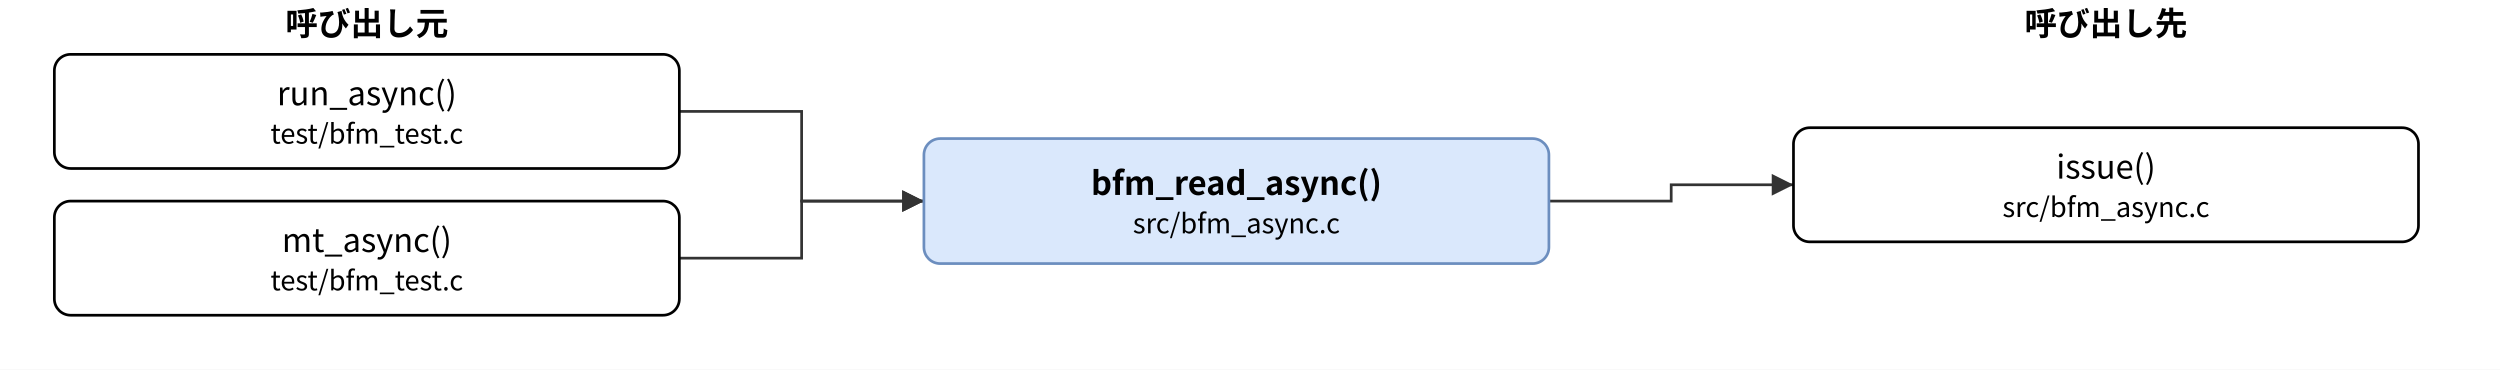
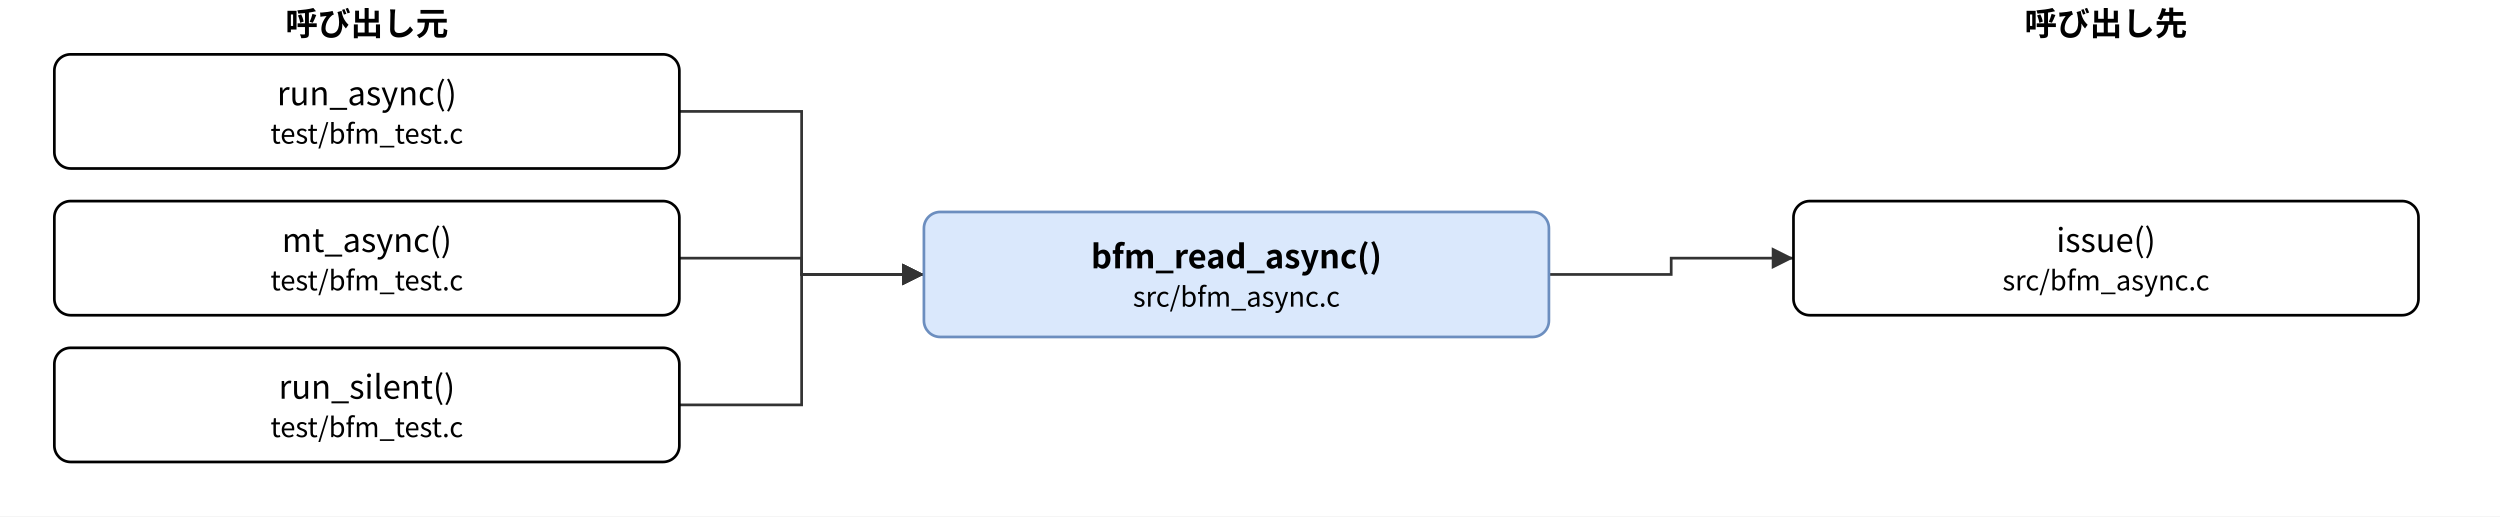
- <svg xmlns="http://www.w3.org/2000/svg" version="1.1" width="920" height="136" viewBox="0 0 920 136" font-family="Noto Sans CJK JP, Meiryo, sans-serif" content="&lt;mxfile host=&quot;bfmem-gen&quot; type=&quot;device&quot;&gt;&lt;diagram id=&quot;07be4914dd745720be24&quot; name=&quot;bfm_read_async 関係&quot;&gt;&lt;mxGraphModel dx=&quot;800&quot; dy=&quot;600&quot; grid=&quot;0&quot; gridSize=&quot;10&quot; guides=&quot;1&quot; tooltips=&quot;1&quot; connect=&quot;1&quot; arrows=&quot;1&quot; fold=&quot;1&quot; page=&quot;0&quot; pageScale=&quot;1&quot; math=&quot;0&quot; shadow=&quot;0&quot;&gt;&lt;root&gt;&lt;mxCell id=&quot;0&quot;/&gt;&lt;mxCell id=&quot;1&quot; parent=&quot;0&quot;/&gt;&lt;mxCell id=&quot;c&quot; value=&quot;bfm_read_async()&amp;lt;br&amp;gt;&amp;lt;font style=&amp;quot;font-size:10px&amp;quot;&amp;gt;src/bfm_async.c&amp;lt;/font&amp;gt;&quot; style=&quot;rounded=1;whiteSpace=wrap;html=1;fillColor=#dae8fc;strokeColor=#6c8ebf;fontStyle=1;&quot; vertex=&quot;1&quot; parent=&quot;1&quot;&gt;&lt;mxGeometry x=&quot;340.0&quot; y=&quot;51.0&quot; width=&quot;230.0&quot; height=&quot;46.0&quot; as=&quot;geometry&quot;/&gt;&lt;/mxCell&gt;&lt;mxCell id=&quot;l0&quot; value=&quot;run_async()&amp;lt;br&amp;gt;&amp;lt;font style=&amp;quot;font-size:10px&amp;quot;&amp;gt;test/bfm_test.c&amp;lt;/font&amp;gt;&quot; style=&quot;rounded=1;whiteSpace=wrap;html=1;&quot; vertex=&quot;1&quot; parent=&quot;1&quot;&gt;&lt;mxGeometry x=&quot;20.0&quot; y=&quot;20.0&quot; width=&quot;230.0&quot; height=&quot;42.0&quot; as=&quot;geometry&quot;/&gt;&lt;/mxCell&gt;&lt;mxCell id=&quot;l1&quot; value=&quot;mt_async()&amp;lt;br&amp;gt;&amp;lt;font style=&amp;quot;font-size:10px&amp;quot;&amp;gt;test/bfm_test.c&amp;lt;/font&amp;gt;&quot; style=&quot;rounded=1;whiteSpace=wrap;html=1;&quot; vertex=&quot;1&quot; parent=&quot;1&quot;&gt;&lt;mxGeometry x=&quot;20.0&quot; y=&quot;74.0&quot; width=&quot;230.0&quot; height=&quot;42.0&quot; as=&quot;geometry&quot;/&gt;&lt;/mxCell&gt;&lt;mxCell id=&quot;r0&quot; value=&quot;issue()&amp;lt;br&amp;gt;&amp;lt;font style=&amp;quot;font-size:10px&amp;quot;&amp;gt;src/bfm_async.c&amp;lt;/font&amp;gt;&quot; style=&quot;rounded=1;whiteSpace=wrap;html=1;&quot; vertex=&quot;1&quot; parent=&quot;1&quot;&gt;&lt;mxGeometry x=&quot;660.0&quot; y=&quot;47.0&quot; width=&quot;230.0&quot; height=&quot;42.0&quot; as=&quot;geometry&quot;/&gt;&lt;/mxCell&gt;&lt;mxCell id=&quot;e0&quot; value=&quot;&quot; style=&quot;edgeStyle=none;html=1;rounded=0;endArrow=block;endFill=1;exitX=1;exitY=0.5;exitDx=0;exitDy=0;exitPerimeter=0;entryX=0;entryY=0.5;entryDx=0;entryDy=0;entryPerimeter=0;&quot; edge=&quot;1&quot; parent=&quot;1&quot; source=&quot;l0&quot; target=&quot;c&quot;&gt;&lt;mxGeometry relative=&quot;1&quot; as=&quot;geometry&quot;&gt;&lt;Array as=&quot;points&quot;&gt;&lt;mxPoint x=&quot;295.0&quot; y=&quot;41.0&quot;/&gt;&lt;mxPoint x=&quot;295.0&quot; y=&quot;74.0&quot;/&gt;&lt;/Array&gt;&lt;/mxGeometry&gt;&lt;/mxCell&gt;&lt;mxCell id=&quot;e1&quot; value=&quot;&quot; style=&quot;edgeStyle=none;html=1;rounded=0;endArrow=block;endFill=1;exitX=1;exitY=0.5;exitDx=0;exitDy=0;exitPerimeter=0;entryX=0;entryY=0.5;entryDx=0;entryDy=0;entryPerimeter=0;&quot; edge=&quot;1&quot; parent=&quot;1&quot; source=&quot;l1&quot; target=&quot;c&quot;&gt;&lt;mxGeometry relative=&quot;1&quot; as=&quot;geometry&quot;&gt;&lt;Array as=&quot;points&quot;&gt;&lt;mxPoint x=&quot;295.0&quot; y=&quot;95.0&quot;/&gt;&lt;mxPoint x=&quot;295.0&quot; y=&quot;74.0&quot;/&gt;&lt;/Array&gt;&lt;/mxGeometry&gt;&lt;/mxCell&gt;&lt;mxCell id=&quot;e2&quot; value=&quot;&quot; style=&quot;edgeStyle=none;html=1;rounded=0;endArrow=block;endFill=1;exitX=1;exitY=0.5;exitDx=0;exitDy=0;exitPerimeter=0;entryX=0;entryY=0.5;entryDx=0;entryDy=0;entryPerimeter=0;&quot; edge=&quot;1&quot; parent=&quot;1&quot; source=&quot;c&quot; target=&quot;r0&quot;&gt;&lt;mxGeometry relative=&quot;1&quot; as=&quot;geometry&quot;&gt;&lt;Array as=&quot;points&quot;&gt;&lt;mxPoint x=&quot;615.0&quot; y=&quot;74.0&quot;/&gt;&lt;mxPoint x=&quot;615.0&quot; y=&quot;68.0&quot;/&gt;&lt;/Array&gt;&lt;/mxGeometry&gt;&lt;/mxCell&gt;&lt;mxCell id=&quot;h0&quot; value=&quot;呼び出し元&quot; style=&quot;text;html=1;align=center;fontStyle=1;&quot; vertex=&quot;1&quot; parent=&quot;1&quot;&gt;&lt;mxGeometry x=&quot;55.0&quot; y=&quot;0&quot; width=&quot;160&quot; height=&quot;18&quot; as=&quot;geometry&quot;/&gt;&lt;/mxCell&gt;&lt;mxCell id=&quot;h1&quot; value=&quot;呼び出し先&quot; style=&quot;text;html=1;align=center;fontStyle=1;&quot; vertex=&quot;1&quot; parent=&quot;1&quot;&gt;&lt;mxGeometry x=&quot;695.0&quot; y=&quot;0&quot; width=&quot;160&quot; height=&quot;18&quot; as=&quot;geometry&quot;/&gt;&lt;/mxCell&gt;&lt;/root&gt;&lt;/mxGraphModel&gt;&lt;/diagram&gt;&lt;/mxfile&gt;">
+ <svg xmlns="http://www.w3.org/2000/svg" version="1.1" width="920" height="190" viewBox="0 0 920 190" font-family="Noto Sans CJK JP, Meiryo, sans-serif" content="&lt;mxfile host=&quot;bfmem-gen&quot; type=&quot;device&quot;&gt;&lt;diagram id=&quot;07be4914dd745720be24&quot; name=&quot;bfm_read_async 関係&quot;&gt;&lt;mxGraphModel dx=&quot;800&quot; dy=&quot;600&quot; grid=&quot;0&quot; gridSize=&quot;10&quot; guides=&quot;1&quot; tooltips=&quot;1&quot; connect=&quot;1&quot; arrows=&quot;1&quot; fold=&quot;1&quot; page=&quot;0&quot; pageScale=&quot;1&quot; math=&quot;0&quot; shadow=&quot;0&quot;&gt;&lt;root&gt;&lt;mxCell id=&quot;0&quot;/&gt;&lt;mxCell id=&quot;1&quot; parent=&quot;0&quot;/&gt;&lt;mxCell id=&quot;c&quot; value=&quot;bfm_read_async()&amp;lt;br&amp;gt;&amp;lt;font style=&amp;quot;font-size:10px&amp;quot;&amp;gt;src/bfm_async.c&amp;lt;/font&amp;gt;&quot; style=&quot;rounded=1;whiteSpace=wrap;html=1;fillColor=#dae8fc;strokeColor=#6c8ebf;fontStyle=1;&quot; vertex=&quot;1&quot; parent=&quot;1&quot;&gt;&lt;mxGeometry x=&quot;340.0&quot; y=&quot;78.0&quot; width=&quot;230.0&quot; height=&quot;46.0&quot; as=&quot;geometry&quot;/&gt;&lt;/mxCell&gt;&lt;mxCell id=&quot;l0&quot; value=&quot;run_async()&amp;lt;br&amp;gt;&amp;lt;font style=&amp;quot;font-size:10px&amp;quot;&amp;gt;test/bfm_test.c&amp;lt;/font&amp;gt;&quot; style=&quot;rounded=1;whiteSpace=wrap;html=1;&quot; vertex=&quot;1&quot; parent=&quot;1&quot;&gt;&lt;mxGeometry x=&quot;20.0&quot; y=&quot;20.0&quot; width=&quot;230.0&quot; height=&quot;42.0&quot; as=&quot;geometry&quot;/&gt;&lt;/mxCell&gt;&lt;mxCell id=&quot;l1&quot; value=&quot;mt_async()&amp;lt;br&amp;gt;&amp;lt;font style=&amp;quot;font-size:10px&amp;quot;&amp;gt;test/bfm_test.c&amp;lt;/font&amp;gt;&quot; style=&quot;rounded=1;whiteSpace=wrap;html=1;&quot; vertex=&quot;1&quot; parent=&quot;1&quot;&gt;&lt;mxGeometry x=&quot;20.0&quot; y=&quot;74.0&quot; width=&quot;230.0&quot; height=&quot;42.0&quot; as=&quot;geometry&quot;/&gt;&lt;/mxCell&gt;&lt;mxCell id=&quot;l2&quot; value=&quot;run_silent()&amp;lt;br&amp;gt;&amp;lt;font style=&amp;quot;font-size:10px&amp;quot;&amp;gt;test/bfm_test.c&amp;lt;/font&amp;gt;&quot; style=&quot;rounded=1;whiteSpace=wrap;html=1;&quot; vertex=&quot;1&quot; parent=&quot;1&quot;&gt;&lt;mxGeometry x=&quot;20.0&quot; y=&quot;128.0&quot; width=&quot;230.0&quot; height=&quot;42.0&quot; as=&quot;geometry&quot;/&gt;&lt;/mxCell&gt;&lt;mxCell id=&quot;r0&quot; value=&quot;issue()&amp;lt;br&amp;gt;&amp;lt;font style=&amp;quot;font-size:10px&amp;quot;&amp;gt;src/bfm_async.c&amp;lt;/font&amp;gt;&quot; style=&quot;rounded=1;whiteSpace=wrap;html=1;&quot; vertex=&quot;1&quot; parent=&quot;1&quot;&gt;&lt;mxGeometry x=&quot;660.0&quot; y=&quot;74.0&quot; width=&quot;230.0&quot; height=&quot;42.0&quot; as=&quot;geometry&quot;/&gt;&lt;/mxCell&gt;&lt;mxCell id=&quot;e0&quot; value=&quot;&quot; style=&quot;edgeStyle=none;html=1;rounded=0;endArrow=block;endFill=1;exitX=1;exitY=0.5;exitDx=0;exitDy=0;exitPerimeter=0;entryX=0;entryY=0.5;entryDx=0;entryDy=0;entryPerimeter=0;&quot; edge=&quot;1&quot; parent=&quot;1&quot; source=&quot;l0&quot; target=&quot;c&quot;&gt;&lt;mxGeometry relative=&quot;1&quot; as=&quot;geometry&quot;&gt;&lt;Array as=&quot;points&quot;&gt;&lt;mxPoint x=&quot;295.0&quot; y=&quot;41.0&quot;/&gt;&lt;mxPoint x=&quot;295.0&quot; y=&quot;101.0&quot;/&gt;&lt;/Array&gt;&lt;/mxGeometry&gt;&lt;/mxCell&gt;&lt;mxCell id=&quot;e1&quot; value=&quot;&quot; style=&quot;edgeStyle=none;html=1;rounded=0;endArrow=block;endFill=1;exitX=1;exitY=0.5;exitDx=0;exitDy=0;exitPerimeter=0;entryX=0;entryY=0.5;entryDx=0;entryDy=0;entryPerimeter=0;&quot; edge=&quot;1&quot; parent=&quot;1&quot; source=&quot;l1&quot; target=&quot;c&quot;&gt;&lt;mxGeometry relative=&quot;1&quot; as=&quot;geometry&quot;&gt;&lt;Array as=&quot;points&quot;&gt;&lt;mxPoint x=&quot;295.0&quot; y=&quot;95.0&quot;/&gt;&lt;mxPoint x=&quot;295.0&quot; y=&quot;101.0&quot;/&gt;&lt;/Array&gt;&lt;/mxGeometry&gt;&lt;/mxCell&gt;&lt;mxCell id=&quot;e2&quot; value=&quot;&quot; style=&quot;edgeStyle=none;html=1;rounded=0;endArrow=block;endFill=1;exitX=1;exitY=0.5;exitDx=0;exitDy=0;exitPerimeter=0;entryX=0;entryY=0.5;entryDx=0;entryDy=0;entryPerimeter=0;&quot; edge=&quot;1&quot; parent=&quot;1&quot; source=&quot;l2&quot; target=&quot;c&quot;&gt;&lt;mxGeometry relative=&quot;1&quot; as=&quot;geometry&quot;&gt;&lt;Array as=&quot;points&quot;&gt;&lt;mxPoint x=&quot;295.0&quot; y=&quot;149.0&quot;/&gt;&lt;mxPoint x=&quot;295.0&quot; y=&quot;101.0&quot;/&gt;&lt;/Array&gt;&lt;/mxGeometry&gt;&lt;/mxCell&gt;&lt;mxCell id=&quot;e3&quot; value=&quot;&quot; style=&quot;edgeStyle=none;html=1;rounded=0;endArrow=block;endFill=1;exitX=1;exitY=0.5;exitDx=0;exitDy=0;exitPerimeter=0;entryX=0;entryY=0.5;entryDx=0;entryDy=0;entryPerimeter=0;&quot; edge=&quot;1&quot; parent=&quot;1&quot; source=&quot;c&quot; target=&quot;r0&quot;&gt;&lt;mxGeometry relative=&quot;1&quot; as=&quot;geometry&quot;&gt;&lt;Array as=&quot;points&quot;&gt;&lt;mxPoint x=&quot;615.0&quot; y=&quot;101.0&quot;/&gt;&lt;mxPoint x=&quot;615.0&quot; y=&quot;95.0&quot;/&gt;&lt;/Array&gt;&lt;/mxGeometry&gt;&lt;/mxCell&gt;&lt;mxCell id=&quot;h0&quot; value=&quot;呼び出し元&quot; style=&quot;text;html=1;align=center;fontStyle=1;&quot; vertex=&quot;1&quot; parent=&quot;1&quot;&gt;&lt;mxGeometry x=&quot;55.0&quot; y=&quot;0&quot; width=&quot;160&quot; height=&quot;18&quot; as=&quot;geometry&quot;/&gt;&lt;/mxCell&gt;&lt;mxCell id=&quot;h1&quot; value=&quot;呼び出し先&quot; style=&quot;text;html=1;align=center;fontStyle=1;&quot; vertex=&quot;1&quot; parent=&quot;1&quot;&gt;&lt;mxGeometry x=&quot;695.0&quot; y=&quot;0&quot; width=&quot;160&quot; height=&quot;18&quot; as=&quot;geometry&quot;/&gt;&lt;/mxCell&gt;&lt;/root&gt;&lt;/mxGraphModel&gt;&lt;/diagram&gt;&lt;/mxfile&gt;">
  <defs>
    <marker id="a" viewBox="0 0 10 10" refX="10" refY="5" markerWidth="8" markerHeight="8" orient="auto-start-reverse">
      <path d="M0,0 L10,5 L0,10 z" fill="#333333" />
    </marker>
  </defs>
-   <rect x="0" y="0" width="920" height="136" fill="#ffffff" />
+   <rect x="0" y="0" width="920" height="190" fill="#ffffff" />
  <text x="135.0" y="13" font-size="12" font-weight="bold" text-anchor="middle">呼び出し元</text>
  <text x="775.0" y="13" font-size="12" font-weight="bold" text-anchor="middle">呼び出し先</text>
-   <polyline points="250.0,41.0 295.0,41.0 295.0,74.0 340.0,74.0" fill="none" stroke="#333333" marker-end="url(#a)" />
-   <polyline points="250.0,95.0 295.0,95.0 295.0,74.0 340.0,74.0" fill="none" stroke="#333333" marker-end="url(#a)" />
-   <polyline points="570.0,74.0 615.0,74.0 615.0,68.0 660.0,68.0" fill="none" stroke="#333333" marker-end="url(#a)" />
-   <rect x="340.0" y="51.0" width="230.0" height="46.0" rx="6" fill="#dae8fc" stroke="#6c8ebf" />
-   <text x="455.0" y="66.5" font-size="12" text-anchor="middle" dominant-baseline="central" fill="#000000" font-weight="bold">bfm_read_async()</text>
-   <text x="455.0" y="81.5" font-size="10" text-anchor="middle" dominant-baseline="central" fill="#000000">src/bfm_async.c</text>
+   <polyline points="250.0,41.0 295.0,41.0 295.0,101.0 340.0,101.0" fill="none" stroke="#333333" marker-end="url(#a)" />
+   <polyline points="250.0,95.0 295.0,95.0 295.0,101.0 340.0,101.0" fill="none" stroke="#333333" marker-end="url(#a)" />
+   <polyline points="250.0,149.0 295.0,149.0 295.0,101.0 340.0,101.0" fill="none" stroke="#333333" marker-end="url(#a)" />
+   <polyline points="570.0,101.0 615.0,101.0 615.0,95.0 660.0,95.0" fill="none" stroke="#333333" marker-end="url(#a)" />
+   <rect x="340.0" y="78.0" width="230.0" height="46.0" rx="6" fill="#dae8fc" stroke="#6c8ebf" />
+   <text x="455.0" y="93.5" font-size="12" text-anchor="middle" dominant-baseline="central" fill="#000000" font-weight="bold">bfm_read_async()</text>
+   <text x="455.0" y="108.5" font-size="10" text-anchor="middle" dominant-baseline="central" fill="#000000">src/bfm_async.c</text>
  <rect x="20.0" y="20.0" width="230.0" height="42.0" rx="6" fill="#ffffff" stroke="#000000" />
  <text x="135.0" y="33.5" font-size="12" text-anchor="middle" dominant-baseline="central" fill="#000000">run_async()</text>
  <text x="135.0" y="48.5" font-size="10" text-anchor="middle" dominant-baseline="central" fill="#000000">test/bfm_test.c</text>
  <rect x="20.0" y="74.0" width="230.0" height="42.0" rx="6" fill="#ffffff" stroke="#000000" />
  <text x="135.0" y="87.5" font-size="12" text-anchor="middle" dominant-baseline="central" fill="#000000">mt_async()</text>
  <text x="135.0" y="102.5" font-size="10" text-anchor="middle" dominant-baseline="central" fill="#000000">test/bfm_test.c</text>
-   <rect x="660.0" y="47.0" width="230.0" height="42.0" rx="6" fill="#ffffff" stroke="#000000" />
-   <text x="775.0" y="60.5" font-size="12" text-anchor="middle" dominant-baseline="central" fill="#000000">issue()</text>
-   <text x="775.0" y="75.5" font-size="10" text-anchor="middle" dominant-baseline="central" fill="#000000">src/bfm_async.c</text>
+   <rect x="20.0" y="128.0" width="230.0" height="42.0" rx="6" fill="#ffffff" stroke="#000000" />
+   <text x="135.0" y="141.5" font-size="12" text-anchor="middle" dominant-baseline="central" fill="#000000">run_silent()</text>
+   <text x="135.0" y="156.5" font-size="10" text-anchor="middle" dominant-baseline="central" fill="#000000">test/bfm_test.c</text>
+   <rect x="660.0" y="74.0" width="230.0" height="42.0" rx="6" fill="#ffffff" stroke="#000000" />
+   <text x="775.0" y="87.5" font-size="12" text-anchor="middle" dominant-baseline="central" fill="#000000">issue()</text>
+   <text x="775.0" y="102.5" font-size="10" text-anchor="middle" dominant-baseline="central" fill="#000000">src/bfm_async.c</text>
</svg>
